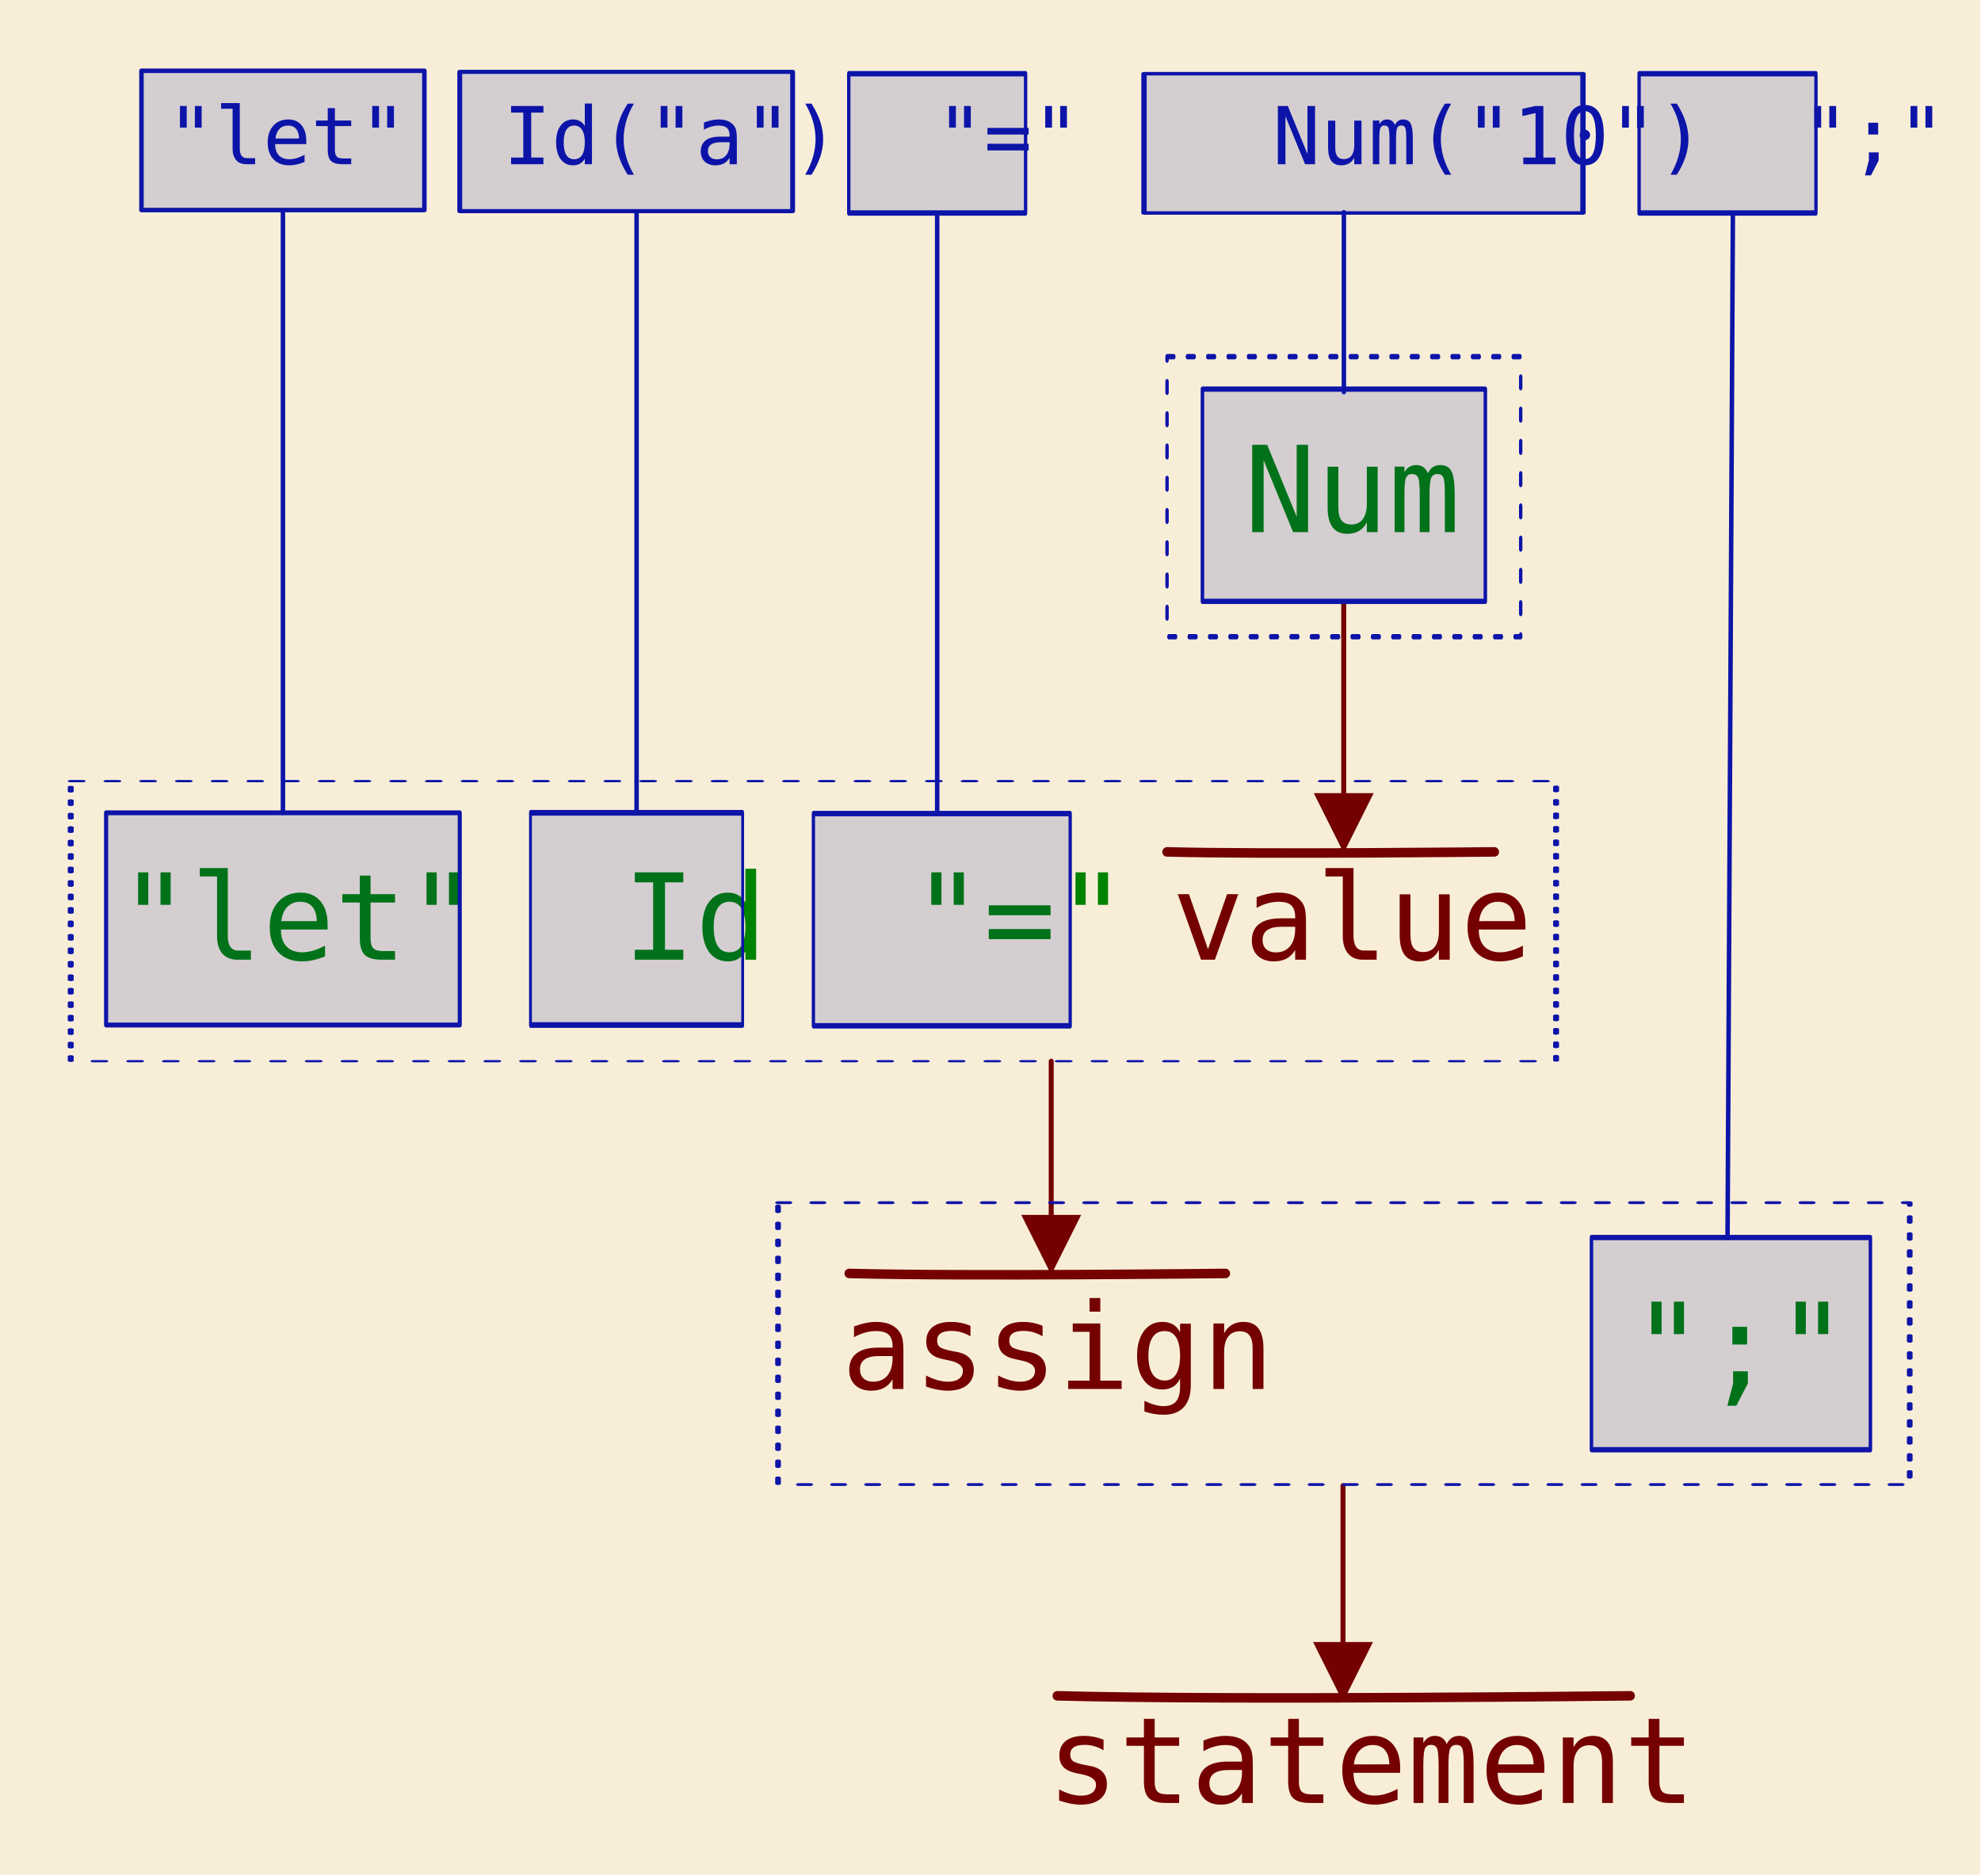
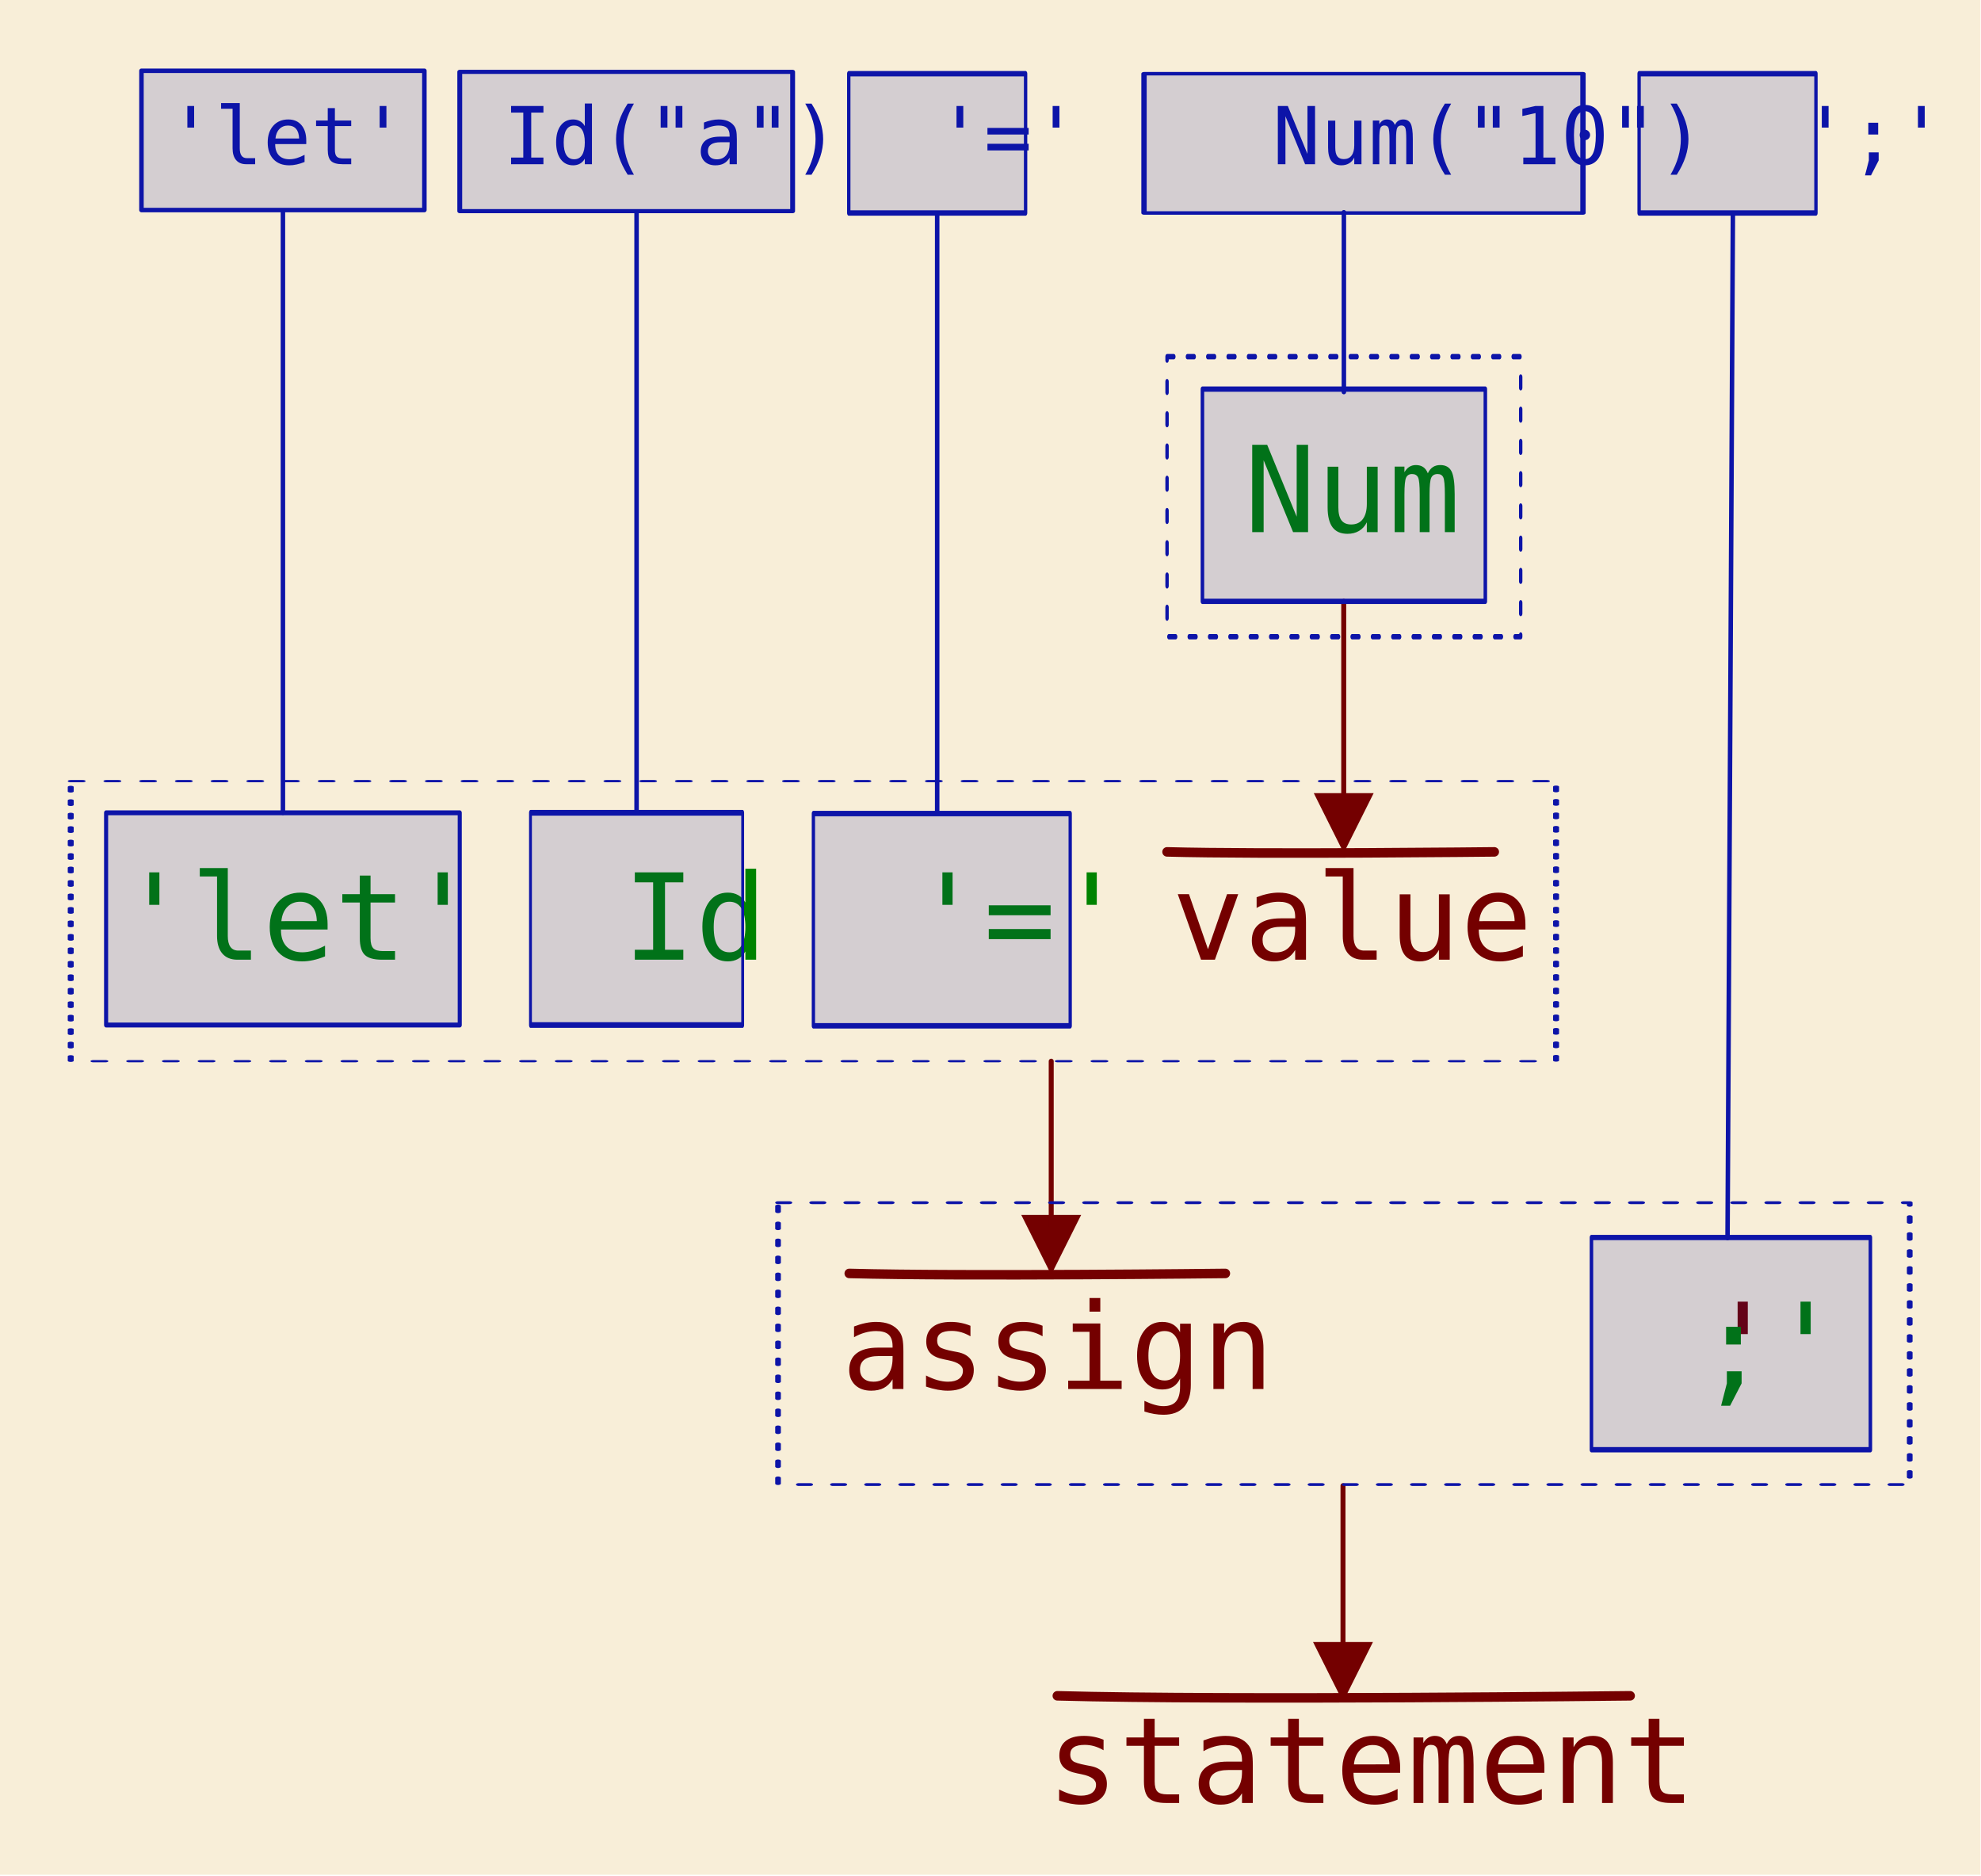
<svg xmlns="http://www.w3.org/2000/svg" width="80mm" height="100%" viewBox="0 0 827 783" version="1.1" xml:space="preserve" style="fill-rule:evenodd;clip-rule:evenodd;stroke-linecap:round;stroke-linejoin:round;stroke-miterlimit:1.5;">
  <g transform="matrix(1,0,0,1,-531.496,-1151.57)">
    <g transform="matrix(0.666667,0,0,1.01923,314.961,850.621)">
      <rect x="324.803" y="295.276" width="1240.16" height="767.717" style="fill:rgb(248,238,216);" />
    </g>
    <g transform="matrix(1,0,0,1,14.7638,14.7638)">
      <g transform="matrix(1,0,0,1,37.3857,1306.96)">
-         <text x="830.626px" y="409.587px" style="font-family:'Consolas', monospace;font-size:50px;fill:rgb(116,0,0);">assign</text>
+         <text x="830.626px" y="409.587px" style="font-family:'Consolas', monospace;font-size:50px;fill:rgb(116,0,0);">assign      '</text>
        <g transform="matrix(50,0,0,50,1242.98,409.587)">
                </g>
-         <text x="1160.51px" y="409.587px" style="font-family:'Consolas', monospace;font-size:50px;fill:rgb(0,131,0);">";"</text>
+         <text x="1188px" y="409.587px" style="font-family:'Consolas', monospace;font-size:50px;fill:rgb(0,131,0);">;'</text>
      </g>
      <g transform="matrix(1,0,0,1,123.055,1479.74)">
        <g transform="matrix(50,0,0,50,1078.04,409.587)">
                </g>
        <text x="830.626px" y="409.587px" style="font-family:'Consolas', monospace;font-size:50px;fill:rgb(116,0,0);">statement</text>
      </g>
      <g transform="matrix(1,0,0,1,-136.073,953.645)">
-         <text x="702.204px" y="583.724px" style="font-family:'Consolas', monospace;font-size:50px;fill:rgb(0,131,0);">"let"  Id  "="</text>
+         <text x="702.204px" y="583.724px" style="font-family:'Consolas', monospace;font-size:50px;fill:rgb(0,131,0);">'let'  Id  '='</text>
        <g transform="matrix(50,0,0,50,1279.5,583.724)">
                </g>
        <text x="1142.05px" y="583.724px" style="font-family:'Consolas', monospace;font-size:50px;fill:rgb(116,0,0);">value</text>
      </g>
      <g transform="matrix(1,0,0,1,29.4911,593.386)">
        <g transform="matrix(50,0,0,50,1089.08,765.524)">
                </g>
        <text x="1006.61px" y="765.524px" style="font-family:'Consolas', monospace;font-size:50px;fill:rgb(0,131,0);">Num</text>
      </g>
      <g transform="matrix(1,5.53161e-16,5.6342e-16,1.18593,-44.3546,652.428)">
        <g transform="matrix(1,-4.66438e-16,-4.75089e-16,0.843223,561.087,408.443)">
          <path d="M573.46,331.037L560.96,356.037L548.46,331.037L573.46,331.037Z" style="fill:rgb(116,0,0);" />
          <path d="M560.96,250.984L560.96,336.037" style="fill:none;stroke:rgb(116,0,0);stroke-width:2.08px;" />
        </g>
      </g>
      <g transform="matrix(1,0,0,0.754859,69.7513,1267.68)">
        <g transform="matrix(1,-0,-0,1.32475,446.981,-173.364)">
          <path d="M451.346,507.07L438.846,532.07L426.346,507.07L451.346,507.07Z" style="fill:rgb(116,0,0);" />
          <path d="M438.846,442.913L438.846,512.07" style="fill:none;stroke:rgb(116,0,0);stroke-width:2.08px;" />
        </g>
      </g>
      <g transform="matrix(1,0,0,0.764345,191.561,1440.92)">
        <g transform="matrix(1,-0,-0,1.30831,325.172,-397.87)">
          <path d="M573.155,685.356L560.655,710.356L548.155,685.356L573.155,685.356Z" style="fill:rgb(116,0,0);" />
          <path d="M560.655,620.079L560.655,690.356" style="fill:none;stroke:rgb(116,0,0);stroke-width:2.08px;" />
        </g>
      </g>
      <g transform="matrix(0.833333,0,0,1,68.8976,944.553)">
        <rect x="590.551" y="531.496" width="177.165" height="88.583" style="fill:rgb(13,20,168);fill-opacity:0.15;stroke:rgb(13,20,168);stroke-width:2.04px;" />
      </g>
      <g transform="matrix(3.5,0,0,1.31953,-1520.67,761.511)">
        <rect x="590.551" y="531.496" width="177.165" height="88.583" style="fill:none;stroke:rgb(13,20,168);stroke-width:0.71px;stroke-dasharray:1.42,2.84,0,0,0,0;" />
      </g>
      <g transform="matrix(0.833333,0,0,1.31953,511.811,584.346)">
        <rect x="590.551" y="531.496" width="177.165" height="88.583" style="fill:none;stroke:rgb(13,20,168);stroke-width:1.7px;stroke-dasharray:3.4,6.8,0,0,0,0;" />
      </g>
      <g transform="matrix(2.66667,0,0,1.32813,-733.268,932.883)">
        <rect x="590.551" y="531.496" width="177.165" height="88.583" style="fill:none;stroke:rgb(13,20,168);stroke-width:0.89px;stroke-dasharray:1.78,3.56,0,0,0,0;" />
      </g>
      <g transform="matrix(0.5,0,0,1,442.913,944.553)">
        <rect x="590.551" y="531.496" width="177.165" height="88.583" style="fill:rgb(13,20,168);fill-opacity:0.15;stroke:rgb(13,20,168);stroke-width:2.37px;" />
      </g>
      <g transform="matrix(0.605119,0,0,1,498.945,944.882)">
        <rect x="590.551" y="531.496" width="177.165" height="88.583" style="fill:rgb(13,20,168);fill-opacity:0.15;stroke:rgb(13,20,168);stroke-width:2.27px;" />
      </g>
      <g transform="matrix(0.666667,0,0,1,625,767.717)">
        <rect x="590.551" y="531.496" width="177.165" height="88.583" style="fill:rgb(13,20,168);fill-opacity:0.15;stroke:rgb(13,20,168);stroke-width:2.21px;" />
      </g>
      <g transform="matrix(0.657322,0,0,1,792.92,1121.82)">
        <rect x="590.551" y="531.496" width="177.165" height="88.583" style="fill:rgb(13,20,168);fill-opacity:0.15;stroke:rgb(13,20,168);stroke-width:2.22px;" />
      </g>
      <g transform="matrix(1,0,0,1,-10.7407,257.724)">
        <g transform="matrix(33.3333,0,0,33.3333,1275.19,947.613)">
                </g>
-         <text x="597.093px" y="947.613px" style="font-family:'Consolas', monospace;font-size:33.333px;fill:rgb(13,20,168);">"let"  Id("a")  "="    Num("10")  ";"</text>
+         <text x="597.093px" y="947.613px" style="font-family:'Consolas', monospace;font-size:33.333px;fill:rgb(13,20,168);">'let'  Id("a")  '='    Num("10")  ';'</text>
      </g>
      <g transform="matrix(1,0,0,1,14.7638,294.061)">
        <rect x="561.024" y="872.277" width="118.11" height="58.134" style="fill:rgb(13,20,168);fill-opacity:0.15;stroke:rgb(13,20,168);stroke-width:1.88px;" />
      </g>
      <g transform="matrix(1.17655,0,0,1,48.591,294.522)">
        <rect x="561.024" y="872.277" width="118.11" height="58.134" style="fill:rgb(13,20,168);fill-opacity:0.15;stroke:rgb(13,20,168);stroke-width:1.72px;" />
      </g>
      <g transform="matrix(0.625,0,0,1,520.423,295.294)">
        <rect x="561.024" y="872.277" width="118.11" height="58.134" style="fill:rgb(13,20,168);fill-opacity:0.15;stroke:rgb(13,20,168);stroke-width:2.25px;" />
      </g>
      <g transform="matrix(0.625,0,0,1,850.368,295.294)">
        <rect x="561.024" y="872.277" width="118.11" height="58.134" style="fill:rgb(13,20,168);fill-opacity:0.15;stroke:rgb(13,20,168);stroke-width:2.25px;" />
      </g>
      <g transform="matrix(1.55155,0,0,1,123.86,295.294)">
        <rect x="561.024" y="872.277" width="118.11" height="58.134" style="fill:rgb(13,20,168);fill-opacity:0.15;stroke:rgb(13,20,168);stroke-width:1.44px;" />
      </g>
      <g transform="matrix(1,0,0,0.997382,14.7638,577.816)">
        <path d="M620.079,649.277L620.079,900.591" style="fill:none;stroke:rgb(13,20,168);stroke-width:1.88px;" />
      </g>
      <g transform="matrix(1,1.1874e-18,1.1874e-18,0.997379,162.402,576.59)">
        <path d="M620.079,650.839L620.079,901.823" style="fill:none;stroke:rgb(13,20,168);stroke-width:1.88px;" />
      </g>
      <g transform="matrix(1,0,0,0.992505,295.276,581.312)">
        <path d="M612.697,649.277L612.697,901.494" style="fill:none;stroke:rgb(13,20,168);stroke-width:1.88px;" />
      </g>
      <g transform="matrix(1,0,0,1,435.531,398.951)">
        <path d="M642.224,826.443L642.224,901.494" style="fill:none;stroke:rgb(13,20,168);stroke-width:1.88px;" />
      </g>
      <g transform="matrix(1,1.87569e-05,1.87569e-05,0.996406,590.745,755.277)">
        <path d="M649.403,472.112L647.162,901.494" style="fill:none;stroke:rgb(13,20,168);stroke-width:1.88px;" />
      </g>
      <g transform="matrix(1,0,0,1,0,1.22263)">
        <path d="M1003.94,1491.14C1043.51,1492.23 1140.54,1491.14 1140.54,1491.14" style="fill:none;stroke:rgb(116,0,0);stroke-width:3.98px;" />
      </g>
      <g transform="matrix(1.18739,0,0,1.18739,-320.804,-102.256)">
        <path d="M1003.94,1491.14C1043.51,1492.23 1136.17,1491.14 1136.17,1491.14" style="fill:none;stroke:rgb(116,0,0);stroke-width:3.35px;" />
      </g>
      <g transform="matrix(1.80846,0,0,1.80846,-857.452,-852.067)">
        <path d="M1003.94,1491.14C1043.51,1492.23 1136.17,1491.14 1136.17,1491.14" style="fill:none;stroke:rgb(116,0,0);stroke-width:2.2px;" />
      </g>
    </g>
  </g>
</svg>
